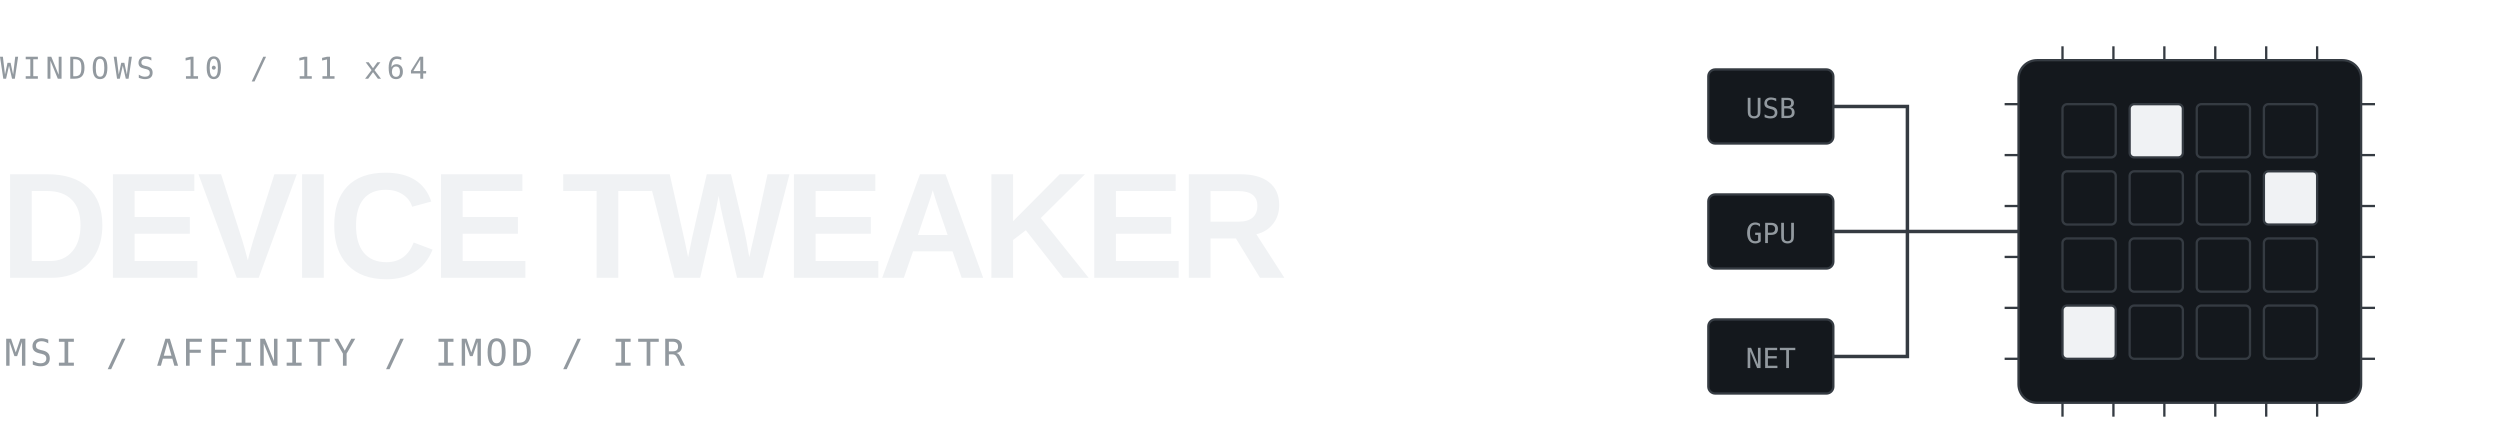
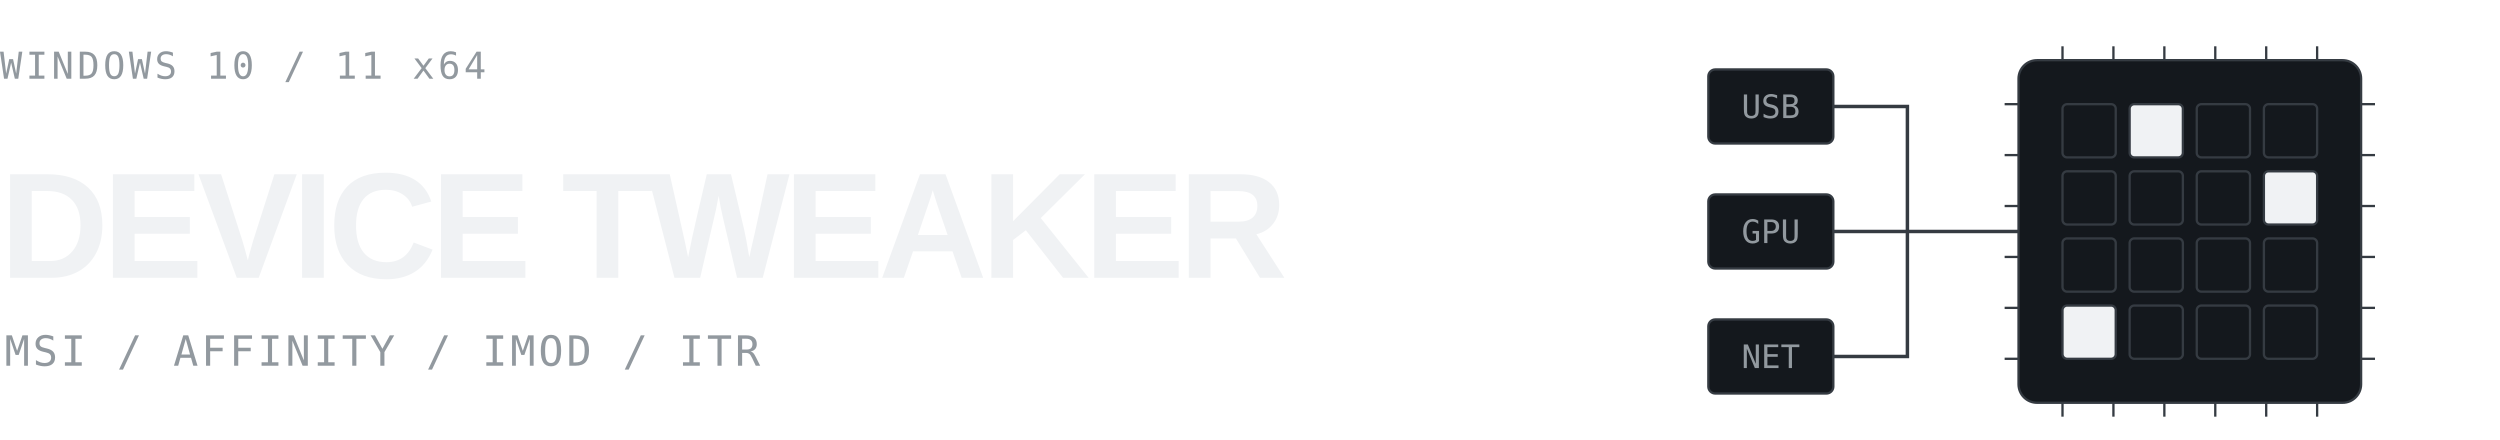
<svg xmlns="http://www.w3.org/2000/svg" width="1080" height="190" viewBox="0 0 1080 190" fill="none">
  <g font-family="Consolas,Menlo,monospace">
-     <text x="0" y="34" fill="#92999f" font-size="13" letter-spacing="2">WINDOWS 10 / 11 x64</text>
+     <text x="0" y="34" fill="#92999f" font-size="16" letter-spacing="1.5">WINDOWS 10 / 11 x64</text>
    <text x="0" y="120" fill="#f0f2f4" font-family="Arial,Helvetica,sans-serif" font-weight="700" font-size="65" letter-spacing="-2.5">DEVICE TWEAKER</text>
-     <text x="2" y="158" fill="#92999f" font-size="16" letter-spacing="1.3">MSI / AFFINITY / IMOD / ITR</text>
+     <text x="2" y="158" fill="#92999f" font-size="18" letter-spacing="1.3">MSI / AFFINITY / IMOD / ITR</text>
    <rect x="738" y="30" width="54" height="32" rx="3" stroke="#353b42" fill="#14181d" />
-     <text x="765" y="51" text-anchor="middle" fill="#92999f" font-size="12">USB</text>
+     <text x="765" y="51" text-anchor="middle" fill="#92999f" font-size="14">USB</text>
    <rect x="738" y="84" width="54" height="32" rx="3" stroke="#353b42" fill="#14181d" />
-     <text x="765" y="105" text-anchor="middle" fill="#92999f" font-size="12">GPU</text>
+     <text x="765" y="105" text-anchor="middle" fill="#92999f" font-size="14">GPU</text>
    <rect x="738" y="138" width="54" height="32" rx="3" stroke="#353b42" fill="#14181d" />
-     <text x="765" y="159" text-anchor="middle" fill="#92999f" font-size="12">NET</text>
+     <text x="765" y="159" text-anchor="middle" fill="#92999f" font-size="14">NET</text>
    <path d="M792 46H824V100H872 M792 100H872 M792 154H824V100" stroke="#353b42" stroke-width="1.5" />
    <rect x="872" y="26" width="148" height="148" rx="8" fill="#14181d" stroke="#353b42" />
    <rect x="891" y="45" width="23" height="23" rx="2" fill="none" stroke="#353b42" />
    <rect x="920" y="45" width="23" height="23" rx="2" fill="#f0f2f4" stroke="#353b42" />
    <rect x="949" y="45" width="23" height="23" rx="2" fill="none" stroke="#353b42" />
    <rect x="978" y="45" width="23" height="23" rx="2" fill="none" stroke="#353b42" />
    <rect x="891" y="74" width="23" height="23" rx="2" fill="none" stroke="#353b42" />
    <rect x="920" y="74" width="23" height="23" rx="2" fill="none" stroke="#353b42" />
    <rect x="949" y="74" width="23" height="23" rx="2" fill="none" stroke="#353b42" />
    <rect x="978" y="74" width="23" height="23" rx="2" fill="#f0f2f4" stroke="#353b42" />
    <rect x="891" y="103" width="23" height="23" rx="2" fill="none" stroke="#353b42" />
    <rect x="920" y="103" width="23" height="23" rx="2" fill="none" stroke="#353b42" />
    <rect x="949" y="103" width="23" height="23" rx="2" fill="none" stroke="#353b42" />
    <rect x="978" y="103" width="23" height="23" rx="2" fill="none" stroke="#353b42" />
    <rect x="891" y="132" width="23" height="23" rx="2" fill="#f0f2f4" stroke="#353b42" />
    <rect x="920" y="132" width="23" height="23" rx="2" fill="none" stroke="#353b42" />
    <rect x="949" y="132" width="23" height="23" rx="2" fill="none" stroke="#353b42" />
    <rect x="978" y="132" width="23" height="23" rx="2" fill="none" stroke="#353b42" />
    <path d="M891 20V26 M891 174V180 M866 45H872 M1020 45H1026" stroke="#353b42" />
    <path d="M913 20V26 M913 174V180 M866 67H872 M1020 67H1026" stroke="#353b42" />
    <path d="M935 20V26 M935 174V180 M866 89H872 M1020 89H1026" stroke="#353b42" />
    <path d="M957 20V26 M957 174V180 M866 111H872 M1020 111H1026" stroke="#353b42" />
    <path d="M979 20V26 M979 174V180 M866 133H872 M1020 133H1026" stroke="#353b42" />
    <path d="M1001 20V26 M1001 174V180 M866 155H872 M1020 155H1026" stroke="#353b42" />
  </g>
</svg>
